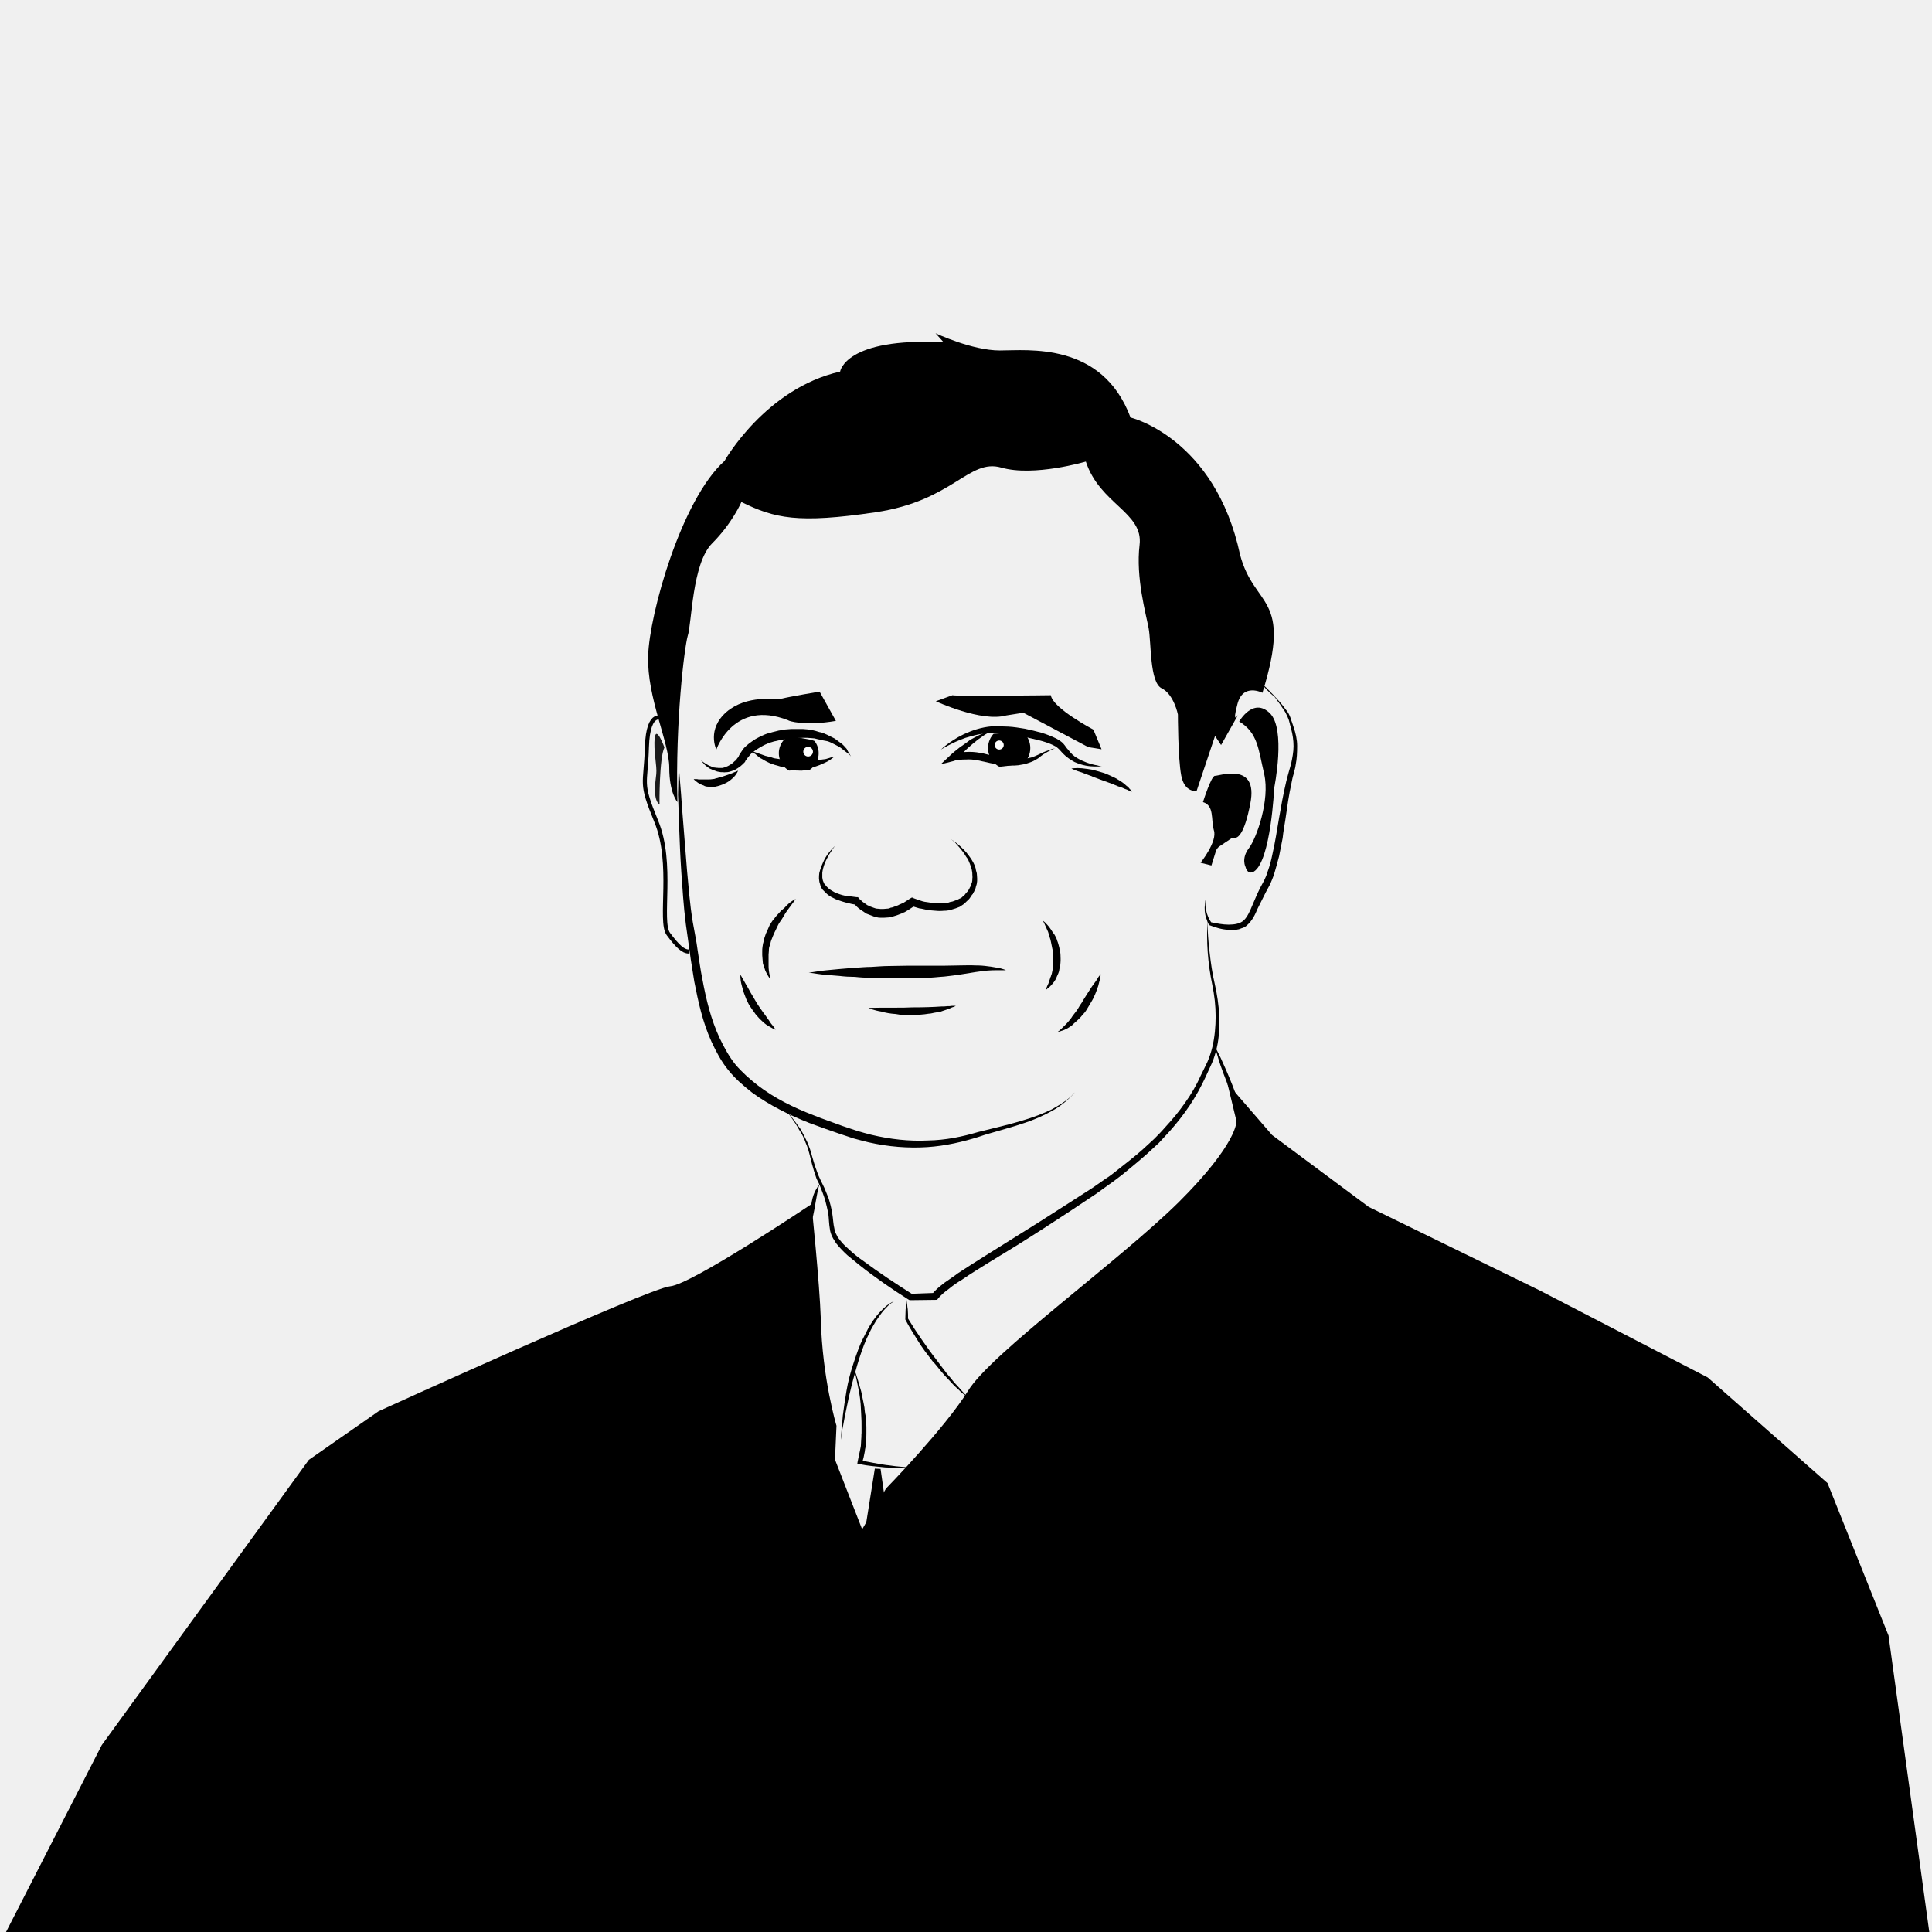
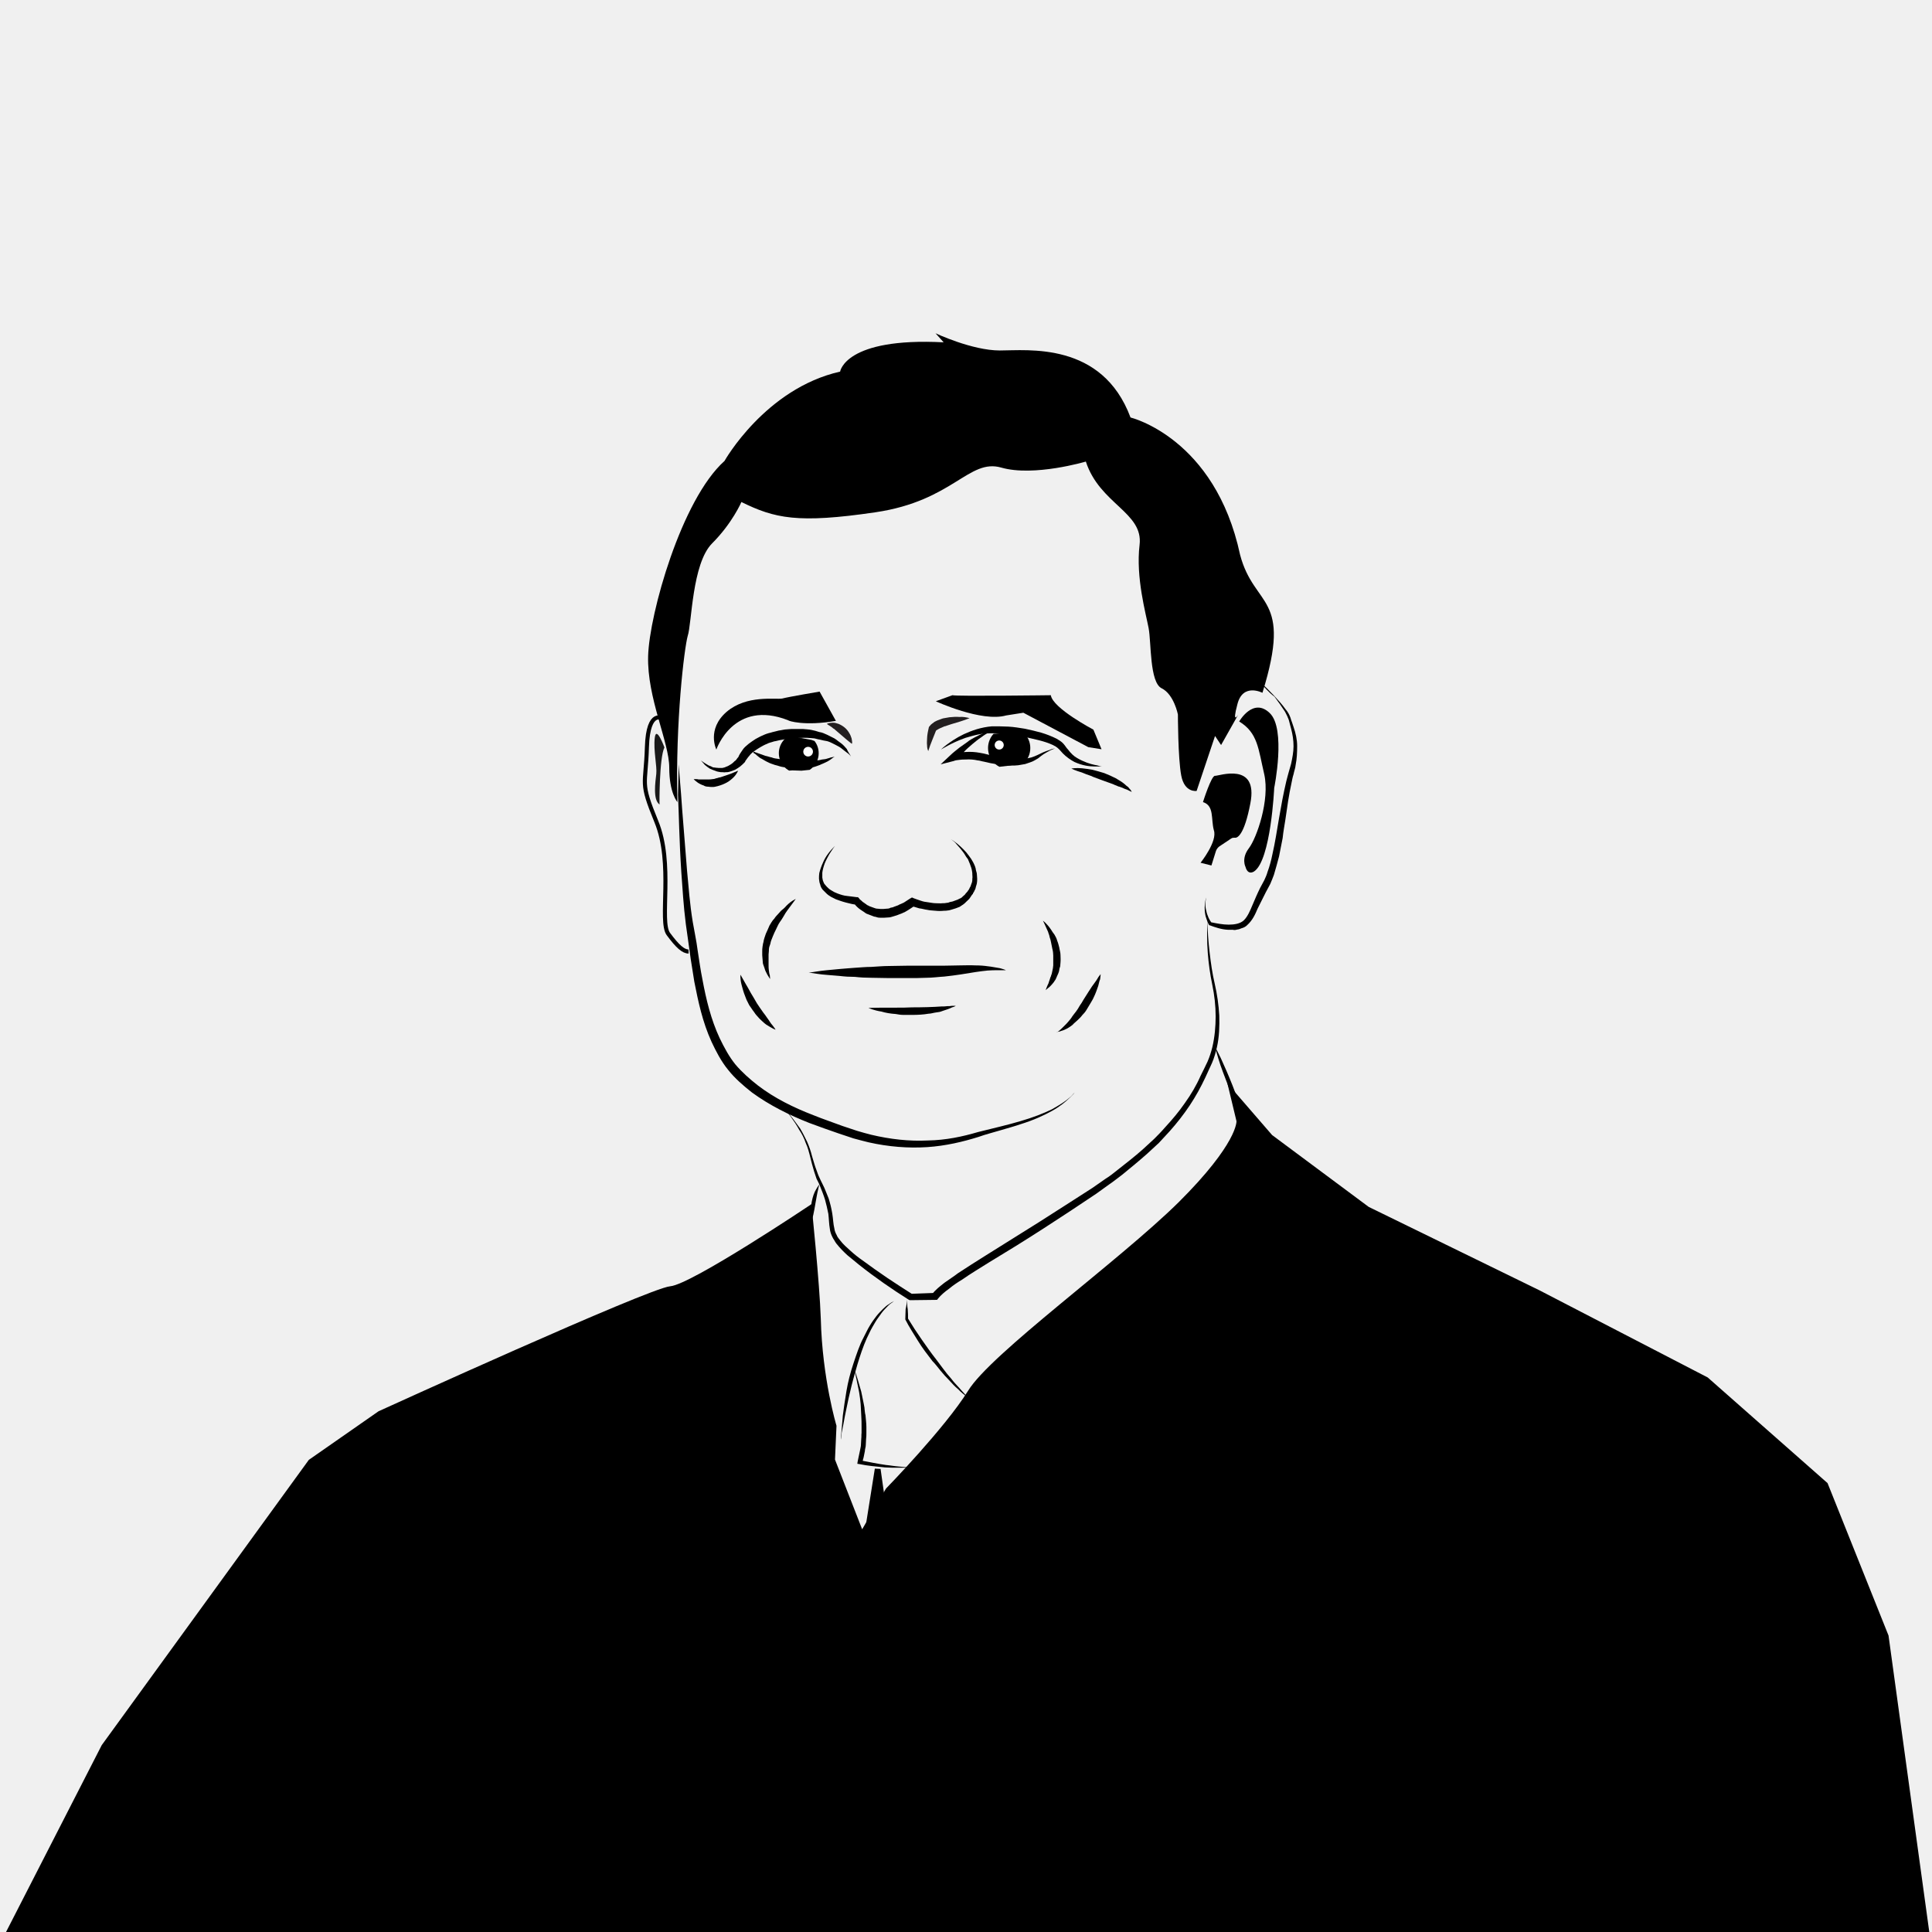
<svg xmlns="http://www.w3.org/2000/svg" xmlns:xlink="http://www.w3.org/1999/xlink" version="1.1" id="Layer_1" x="0px" y="0px" viewBox="0 0 640 640" style="enable-background:new 0 0 640 640;" xml:space="preserve">
  <style type="text/css">
	.st0{fill:none;stroke:#000000;stroke-width:1.345;stroke-miterlimit:10;}
	.st1{clip-path:url(#SVGID_2_);}
	.st2{fill:#FFFFFF;}
	.st3{clip-path:url(#SVGID_4_);}
	.st4{opacity:0.89;enable-background:new    ;}
+ 	.st5{fill:#231F20;}
</style>
  <path d="M224.4,265.7c0,0-2.7-3-2.7-11.4c0-8.5-7.4-23.1-7-37c0.4-13.9,11-51.8,25.3-64.6c0,0,13.5-24,38.3-29.6  c0,0,1.6-11.4,34.3-9.7l-2.7-3c0,0,12.1,5.7,21.3,5.7s33.9-3,43.3,22.2c0,0,28,6.7,36.3,45.5c4.7,17.8,17.5,13.2,7.4,45.7  c0,0-6.5-3.4-8.3,3.8c-1.9,7.1,0.3,3.4,0.3,3.4l-5.7,10.1l-2-3l-6.1,18.2c0,0-4,0.7-5.1-5.1c-1.1-5.8-1.1-20.2-1.1-20.2  s-1.3-6.7-5.4-8.7c-4-2-3.4-15.1-4.3-19.9s-4.3-16.8-3-27.6c1.3-10.8-13.2-13.5-17.8-27.6c0,0-17.2,5.1-28,2  c-10.8-3.1-15.9,11-41.7,14.8s-33.4,2-44.4-3.4c0,0-3,7-9.7,13.7s-6.7,26.6-8.1,30.7C226.7,214.7,223.7,238.8,224.4,265.7z" />
  <path d="M310,232.3c0,0,15.1,7,23.3,4.7l5.7-0.9l21.5,11.4l4.4,0.7l-2.7-6.5c0,0-13.5-7.1-14.1-11.4c0,0-31.2,0.4-32.6,0L310,232.3z  " />
  <path d="M276.9,238.8l-5.4-9.7c0,0-10.1,1.7-12.4,2.3c-2.3,0.4-11.7-1.3-18.4,4.4c-6.7,5.8-3.4,12.5-3.4,12.5s5.7-16.8,23.8-9.7  C261.1,238.8,266.5,240.6,276.9,238.8z" />
  <g>
    <path d="M311.7,248.3c0,0,0.7-0.7,1.9-1.6c1.2-0.9,3.2-2.3,5.7-3.5c2.6-1.2,5.7-2.3,9.3-2.6c1.6,0,3.6,0,5.4,0.1   c1.9,0.1,3.6,0.4,5.5,0.7c1.9,0.4,3.6,0.8,5.4,1.3c1.7,0.5,3.5,1.2,5.1,2c0.8,0.5,1.6,0.9,2.3,1.7c0.7,0.8,0.9,1.3,1.5,1.9   c0.9,1.2,1.9,2.2,3,2.8c2.2,1.3,4.4,2,5.9,2.3c0.8,0.1,1.3,0.3,1.7,0.4c0.4,0.1,0.7,0.1,0.7,0.1s-0.3,0-0.7,0c-0.4,0-1.1,0-1.9,0   c-1.6,0-4-0.3-6.6-1.5c-1.3-0.7-2.6-1.6-3.8-2.8c-0.5-0.5-1.1-1.3-1.6-1.7c-0.4-0.4-1.1-0.8-1.7-1.1c-1.5-0.7-3.1-1.2-4.7-1.6   c-1.6-0.4-3.4-0.8-5.1-1.2c-1.7-0.3-3.5-0.5-5.2-0.8c-1.7-0.1-3.4-0.3-5.1-0.3c-1.6,0-3.1,0.1-4.6,0.4c-1.5,0.3-2.8,0.7-4.2,1.1   c-2.6,0.9-4.6,1.9-5.9,2.6C312.5,247.8,311.7,248.3,311.7,248.3z" />
  </g>
  <g>
    <path d="M349.5,247.9c-0.7,0.3-1.3,0.5-2,0.9c-0.7,0.4-1.3,0.7-1.9,1.1s-1.2,0.9-1.7,1.3c-0.7,0.4-1.3,0.8-2,1.1   c-0.7,0.3-1.5,0.5-2.3,0.8c-0.8,0.1-1.5,0.3-2.3,0.4c-0.8,0.1-1.5,0.1-2.3,0.1c-0.8,0-1.5,0-2.3-0.1c-0.8-0.1-1.5-0.1-2.3-0.3   l-2.3-0.4l-2.2-0.5c-0.7-0.1-1.5-0.4-2-0.4c-1.3-0.3-2.7-0.4-4-0.3c-0.7,0-1.3,0-2,0.1c-0.7,0.1-1.3,0.1-2,0.4l-4.3,1.1l3.2-3   c0.9-0.9,2-1.7,3.1-2.6c1.1-0.8,2.2-1.5,3.2-2.3c1.1-0.7,2.3-1.3,3.5-1.9c0.3-0.1,0.7-0.3,0.9-0.4c0.3-0.1,0.7-0.3,0.9-0.3   c0.7-0.3,1.2-0.3,1.9-0.4c-1.2,0.5-2.3,1.2-3.2,1.9c-1.1,0.7-2,1.5-3,2.3c-0.9,0.8-1.9,1.6-2.8,2.6c-0.9,0.8-1.7,1.7-2.7,2.7   l-1.2-1.9c0.8-0.3,1.6-0.4,2.3-0.5c0.8-0.1,1.5-0.3,2.3-0.3c1.6-0.1,3.1,0,4.7,0.3c0.8,0.1,1.5,0.3,2.3,0.5l2.2,0.5   c1.3,0.3,2.8,0.5,4.2,0.8c2.8,0.4,5.7,0.4,8.3-0.3c1.3-0.4,2.6-1.1,3.9-1.7c0.7-0.3,1.3-0.5,2.2-0.8   C348.1,248.2,348.9,248,349.5,247.9z" />
  </g>
  <g>
    <path d="M281.9,250.6c-0.5-0.7-1.2-1.2-1.9-1.7c-0.7-0.5-1.3-1.1-2-1.5c-0.7-0.4-1.5-0.8-2.3-1.2c-0.8-0.4-1.5-0.7-2.3-0.8   c-0.8-0.1-1.6-0.4-2.4-0.5l-1.2-0.3l-1.2-0.1c-0.8-0.1-1.6-0.1-2.4-0.1c-0.8,0-1.6,0.1-2.4,0.1H263l-0.5,0.1l-1.3,0.1   c-0.9,0.1-1.6,0.3-2.4,0.4c-0.8,0.1-1.6,0.4-2.4,0.5c-0.8,0.3-1.6,0.4-2.3,0.8c-0.8,0.3-1.5,0.7-2.2,1.1c-0.7,0.4-1.3,0.8-2,1.3   c-0.7,0.5-1.2,0.9-1.7,1.6c-0.5,0.5-0.9,1.2-1.3,1.7l-0.1,0.3l0,0c-0.3,0.3-0.5,0.5-0.8,0.8s-0.5,0.4-0.8,0.7   c-0.5,0.4-1.2,0.8-1.7,1.1c-0.7,0.3-1.3,0.5-2,0.7c-0.4,0.1-0.7,0.1-1.1,0.1c-0.4,0.1-0.7,0-1.1,0s-0.7,0-1.1-0.1   c-0.4-0.1-0.7-0.1-1.1-0.3L236,255l-0.9-0.4c-0.5-0.3-1.1-0.8-1.6-1.2c-0.4-0.5-0.8-0.9-1.3-1.5c0.5,0.4,1.1,0.8,1.6,1.1   c0.5,0.3,1.1,0.7,1.6,0.8l0.8,0.4l0.9,0.1c0.3,0.1,0.5,0,0.9,0.1c0.3,0,0.5,0,0.9,0c0.3,0,0.5,0,0.8-0.1c0.3-0.1,0.5-0.1,0.8-0.3   c0.5-0.1,1.1-0.5,1.6-0.8c0.5-0.3,0.9-0.7,1.3-1.1c0.3-0.1,0.4-0.4,0.7-0.7c0.1-0.3,0.4-0.4,0.5-0.7l-0.1,0.3   c0.4-1.1,0.9-1.7,1.5-2.6c0.5-0.8,1.2-1.3,2-2c0.4-0.3,0.7-0.5,1.1-0.8l1.2-0.8c0.8-0.4,1.6-0.9,2.4-1.2c0.8-0.4,1.7-0.7,2.6-0.9   c0.9-0.3,1.7-0.4,2.7-0.7c0.9-0.1,1.9-0.4,2.7-0.4l1.3-0.1h0.7h0.7c0.9,0,1.7,0,2.7,0c0.9,0.1,1.7,0.1,2.7,0.3l1.3,0.3l1.3,0.4   c0.9,0.1,1.7,0.5,2.6,0.9c0.8,0.4,1.6,0.8,2.4,1.2c0.4,0.3,0.8,0.5,1.1,0.8c0.4,0.3,0.7,0.5,1.1,0.8c0.7,0.5,1.3,1.2,1.9,1.9   C280.9,249.1,281.5,249.8,281.9,250.6z" />
  </g>
  <g>
    <path d="M249.3,248.9c0,0,0.4,0.1,1.2,0.4c0.8,0.3,1.9,0.7,3.1,1.1c0.7,0.1,1.3,0.4,2,0.5c0.7,0.3,1.5,0.4,2.3,0.5   c0.8,0.1,1.6,0.3,2.4,0.4c0.8,0.1,1.7,0.3,2.6,0.3l1.3,0.1c0.4,0,0.8,0,1.2,0c0.8,0,1.6,0,2.4,0s1.6-0.1,2.3-0.3   c0.8,0,1.5-0.1,2.2-0.3c0.7-0.1,1.2-0.1,1.7-0.3c0.5-0.1,0.9-0.3,1.3-0.4c0.8-0.1,1.2-0.3,1.2-0.3s-0.4,0.3-1.1,0.8   c-0.3,0.3-0.8,0.5-1.2,0.8c-0.5,0.3-1.1,0.5-1.7,0.8c-0.3,0.1-0.7,0.3-0.9,0.4c-0.4,0.1-0.7,0.3-1.1,0.4c-0.8,0.3-1.6,0.5-2.6,0.5   c-0.9,0.1-1.7,0.3-2.7,0.3c-0.4,0-0.9,0-1.5,0l-1.5-0.1c-0.9,0-1.9-0.3-2.8-0.4c-0.9-0.1-1.7-0.5-2.7-0.7c-0.8-0.3-1.6-0.5-2.3-0.9   c-0.7-0.3-1.3-0.7-2-1.1c-0.7-0.3-1.1-0.7-1.6-1.1c-0.4-0.4-0.8-0.7-1.2-0.9C249.7,249.1,249.3,248.9,249.3,248.9z" />
  </g>
  <g>
    <path d="M354.9,254.6c0,0,1.5-0.3,3.5-0.1c1.1,0.1,2.3,0.3,3.5,0.5c1.2,0.3,2.6,0.7,3.9,1.1c1.3,0.5,2.6,1.1,3.8,1.7   c1.2,0.7,2.2,1.3,3,2c0.4,0.4,0.8,0.7,1.1,0.9c0.3,0.3,0.5,0.7,0.7,0.8c0.4,0.5,0.5,0.8,0.5,0.8s-0.4-0.1-0.9-0.4   c-0.3-0.1-0.5-0.3-0.9-0.4c-0.4-0.1-0.8-0.3-1.2-0.5c-0.4-0.1-0.9-0.4-1.5-0.5c-0.5-0.3-1.1-0.4-1.6-0.7c-1.2-0.4-2.4-0.9-3.6-1.3   c-0.7-0.3-1.2-0.4-1.9-0.7c-0.7-0.3-1.2-0.4-1.7-0.7c-1.2-0.4-2.3-0.8-3.2-1.2C356.3,255.3,354.9,254.6,354.9,254.6z" />
  </g>
  <g>
    <path d="M244.5,255.3c0,0-0.4,1.1-1.5,2.2c-0.5,0.5-1.3,1.2-2.2,1.7c-0.9,0.5-1.9,0.9-3,1.2c-0.5,0.1-1.1,0.3-1.6,0.3   c-0.5,0-1.1,0-1.6-0.1c-0.5,0-1.1-0.1-1.5-0.4c-0.4-0.1-0.8-0.3-1.2-0.5c-0.8-0.4-1.2-0.8-1.6-1.1c-0.4-0.3-0.5-0.5-0.5-0.5   s0.3,0,0.8,0c0.3,0,0.5,0,0.8,0.1c0.3,0,0.7,0,0.9,0c0.4,0,0.8,0,1.2,0s0.8,0,1.2,0s0.8,0,1.3-0.1c0.4,0,0.8-0.1,1.3-0.3   c0.4,0,0.8-0.3,1.3-0.3c0.4-0.1,0.8-0.3,1.2-0.4c0.8-0.3,1.6-0.5,2.3-0.8C243.5,255.7,244.5,255.3,244.5,255.3z" />
  </g>
  <g>
    <path d="M276.6,280.2c-0.7,0.9-1.3,1.9-1.9,2.8c-0.5,0.9-1.1,2-1.5,3c-0.4,1.1-0.7,2.2-0.8,3.1c0,0.5,0,1.1,0,1.6   c0.1,0.5,0.1,0.9,0.4,1.5c0.1,0.4,0.4,0.8,0.8,1.2c0.3,0.4,0.7,0.7,1.1,1.1c0.4,0.3,0.8,0.5,1.3,0.8c0.4,0.3,0.9,0.4,1.5,0.7   c1.1,0.4,2,0.7,3.1,0.8c1.1,0.1,2.2,0.3,3.2,0.4h0.4l0.4,0.4c0.1,0.3,0.5,0.5,0.8,0.8c0.3,0.3,0.5,0.5,0.9,0.7   c0.3,0.3,0.7,0.4,0.9,0.7c0.4,0.1,0.7,0.4,1.1,0.5c0.4,0.1,0.7,0.3,1.1,0.4c0.4,0.1,0.7,0.3,1.1,0.3c0.4,0,0.8,0.1,1.1,0.1   c0.4,0,0.8,0,1.1,0l1.2-0.1c0.4,0,0.8-0.1,1.1-0.3c0.4-0.1,0.8-0.1,1.1-0.3l1.1-0.4c0.4-0.1,0.7-0.4,1.1-0.5l1.1-0.5l2-1.3l0.7-0.4   l0.7,0.3c0.7,0.3,1.5,0.5,2.3,0.8c0.8,0.3,1.6,0.4,2.4,0.5c0.8,0.1,1.6,0.3,2.4,0.3c0.8,0,1.6,0.1,2.4,0c0.4,0,0.8,0,1.2-0.1   c0.4,0,0.8-0.1,1.2-0.3c0.4-0.1,0.8-0.1,1.2-0.3l1.1-0.4c0.4-0.1,0.7-0.4,1.1-0.5l0.5-0.3l0.4-0.4c0.3-0.3,0.7-0.5,0.8-0.8l0.8-0.9   l0.1-0.3l0,0l0,0c0,0-0.1,0.1,0,0.1l0,0l0,0l0.1-0.1l0.3-0.5c0.1-0.4,0.5-0.8,0.5-1.1c0.1-0.4,0.3-0.7,0.4-1.1   c0.1-0.4,0.1-0.8,0.1-1.2c0.1-0.4,0-0.8,0-1.2c0-0.4,0-0.8-0.1-1.2c-0.1-0.8-0.4-1.6-0.7-2.4l-0.5-1.2c-0.1-0.4-0.4-0.7-0.7-1.1   c-0.4-0.7-0.9-1.5-1.5-2.2c-0.5-0.7-1.1-1.3-1.7-2c-0.5-0.7-1.2-1.2-1.9-1.7c1.5,0.9,2.8,2,4.2,3.4c0.7,0.7,1.2,1.3,1.7,2   c0.3,0.4,0.5,0.7,0.8,1.1l0.7,1.2c0.4,0.8,0.8,1.6,0.9,2.6c0.1,0.4,0.3,0.9,0.3,1.3c0,0.5,0.1,0.9,0.1,1.5s0,0.9-0.1,1.5   s-0.3,0.9-0.4,1.5s-0.4,0.8-0.5,1.2l-0.3,0.5l-0.1,0.1l0,0v0.1l0,0v0.1l-0.3,0.3l-0.8,1.2c-0.3,0.4-0.7,0.7-1.1,1.1l-0.5,0.5   l-0.5,0.4c-0.4,0.3-0.8,0.5-1.2,0.8l-1.3,0.5c-0.4,0.1-0.9,0.3-1.3,0.4c-0.4,0.1-0.9,0.3-1.3,0.3c-0.4,0.1-0.9,0.1-1.3,0.1   c-0.9,0.1-1.9,0.1-2.8,0c-0.9-0.1-1.9-0.1-2.7-0.3c-0.9-0.1-1.7-0.4-2.7-0.5c-0.9-0.3-1.7-0.5-2.7-0.8l1.3-0.1l-2.3,1.5l-1.2,0.7   c-0.4,0.1-0.8,0.4-1.2,0.5l-1.3,0.5c-0.4,0.1-0.9,0.3-1.3,0.4c-0.4,0.1-0.9,0.3-1.3,0.3l-1.5,0.1c-0.5,0-0.9,0-1.5,0   s-0.9-0.1-1.5-0.3c-0.5,0-0.9-0.3-1.3-0.4c-0.4-0.1-0.9-0.4-1.3-0.5c-0.4-0.1-0.8-0.4-1.2-0.7c-0.4-0.3-0.8-0.5-1.2-0.8   c-0.4-0.3-0.7-0.5-1.1-0.9c-0.4-0.4-0.7-0.7-0.9-1.1l0.8,0.4c-1.2-0.1-2.3-0.4-3.5-0.7s-2.3-0.7-3.4-1.1c-0.5-0.3-1.1-0.5-1.6-0.8   c-0.5-0.3-1.1-0.7-1.5-1.1c-0.4-0.4-0.9-0.9-1.3-1.3c-0.4-0.5-0.7-1.1-0.8-1.7c-0.3-0.7-0.3-1.2-0.4-1.9c0-0.7,0-1.2,0.1-1.9   c0.3-1.2,0.7-2.3,1.2-3.4C273.5,283.6,275,281.8,276.6,280.2z" />
  </g>
  <g>
    <path d="M267.9,322.2c0,0,1.1-0.1,2.8-0.4c1.7-0.3,4.3-0.5,7.4-0.8c1.5-0.1,3.2-0.3,5-0.4c1.7-0.1,3.6-0.3,5.5-0.3   c1.9-0.1,3.9-0.3,5.9-0.3c2,0,4-0.1,6.1-0.1c2,0,4,0,6.1,0c2,0,3.9,0,5.8,0s3.8-0.1,5.5-0.1s3.4-0.1,5,0c1.6,0,3,0.1,4.3,0.3   c1.2,0.1,2.4,0.4,3.2,0.5c0.9,0.1,1.6,0.4,2,0.5c0.4,0.1,0.7,0.3,0.7,0.3s-1.1,0-2.8,0c-0.9,0-2,0-3.2,0.1c-1.2,0.1-2.6,0.3-4,0.5   c-3,0.5-6.6,1.1-10.4,1.5c-1.9,0.1-3.9,0.4-5.9,0.4c-2,0.1-4,0.1-6.2,0.1c-2,0-4,0-6.1,0c-2,0-4-0.1-5.9-0.1s-3.8-0.1-5.5-0.3   c-1.7,0-3.4-0.1-5-0.3c-3.1-0.3-5.7-0.4-7.4-0.7C268.9,322.3,267.9,322.2,267.9,322.2z" />
  </g>
  <g>
    <path d="M287.7,333.9c0,0,1.9-0.1,4.6-0.1c1.3,0,3,0,4.6,0c1.6,0,3.5,0,5.2-0.1c3.6,0,7.1-0.1,9.8-0.3c0.7,0,1.3,0,1.9-0.1   c0.5,0,1.1,0,1.5-0.1c0.8,0,1.3,0,1.3,0s-0.4,0.3-1.2,0.5c-0.8,0.4-1.9,0.8-3.2,1.2c-0.7,0.3-1.3,0.4-2.2,0.5   c-0.8,0.1-1.6,0.4-2.4,0.4c-1.7,0.3-3.6,0.4-5.4,0.4c-0.9,0-1.9,0-2.8,0s-1.7-0.1-2.7-0.3c-1.7-0.1-3.4-0.4-4.7-0.8   C289.4,334.7,287.7,333.9,287.7,333.9z" />
  </g>
  <g>
    <path d="M345.5,305c0,0,1.3,0.9,2.7,3c0.3,0.5,0.7,1.1,1.1,1.6c0.4,0.7,0.7,1.2,0.9,2c0.3,0.7,0.5,1.5,0.7,2.3   c0.1,0.8,0.4,1.6,0.4,2.4s0.1,1.6,0,2.6c0,0.4-0.1,0.8-0.1,1.2c-0.1,0.4-0.3,0.8-0.3,1.2c-0.1,0.8-0.5,1.5-0.8,2.2   c-0.1,0.3-0.3,0.7-0.4,0.9c-0.1,0.3-0.4,0.5-0.5,0.8c-0.4,0.5-0.7,0.9-1.1,1.3c-0.4,0.4-0.7,0.7-0.9,0.8c-0.5,0.4-0.8,0.7-0.8,0.7   s0.1-0.4,0.4-1.1c0.1-0.3,0.3-0.7,0.5-1.1c0.1-0.4,0.3-0.9,0.5-1.5c0.1-0.3,0.1-0.5,0.3-0.8c0.1-0.3,0.1-0.5,0.3-0.9   c0.1-0.7,0.3-1.2,0.4-1.9c0-0.3,0.1-0.7,0.1-0.9c0-0.4,0-0.7,0-1.1c0-0.7,0-1.3,0-2.2c0-0.7-0.1-1.5-0.3-2.2   c-0.1-0.7-0.3-1.3-0.4-2s-0.3-1.3-0.5-1.9c-0.1-0.7-0.4-1.2-0.5-1.7C346.2,306.4,345.5,305,345.5,305z" />
  </g>
  <g>
    <path d="M263.6,297.8c0,0-0.3,0.4-0.8,1.1c-0.5,0.7-1.2,1.6-2,2.7c-0.4,0.5-0.8,1.2-1.2,1.9s-0.8,1.3-1.3,2   c-0.5,0.7-0.8,1.5-1.2,2.3c-0.4,0.8-0.8,1.6-1.1,2.4c-0.3,0.8-0.7,1.6-0.8,2.4c-0.1,0.4-0.3,0.8-0.4,1.2c-0.1,0.4-0.1,0.8-0.1,1.2   c0,0.4-0.1,0.8-0.1,1.2c0,0.4,0,0.8,0,1.2c0,0.4,0,0.8,0,1.1c0,0.4,0,0.7,0,1.1c0,0.7,0,1.3,0.1,1.9c0.1,0.5,0.1,1.1,0.3,1.5   c0.1,0.8,0.1,1.3,0.1,1.3s-0.3-0.4-0.7-1.1c-0.3-0.4-0.4-0.8-0.7-1.3s-0.4-1.2-0.7-1.9c-0.1-0.4-0.3-0.7-0.3-1.1s-0.1-0.8-0.1-1.2   c0-0.4-0.1-0.8-0.1-1.3c0-0.4,0-0.9,0-1.3c0-0.4,0-0.9,0.1-1.5c0.1-0.5,0.1-0.9,0.3-1.5c0.1-0.9,0.5-1.9,0.8-2.8   c0.4-0.9,0.8-1.7,1.2-2.7c0.5-0.8,0.9-1.6,1.6-2.3c0.5-0.8,1.1-1.3,1.7-2c0.5-0.7,1.2-1.1,1.7-1.6   C261.8,298.5,263.6,297.8,263.6,297.8z" />
  </g>
  <g>
    <path d="M349.9,342c0,0,0.4-0.1,0.9-0.5c0.5-0.4,1.2-1.1,2-1.9c0.4-0.4,0.8-0.8,1.2-1.3c0.4-0.5,0.8-0.9,1.2-1.6   c0.4-0.5,0.8-1.1,1.3-1.7c0.4-0.5,0.8-1.2,1.2-1.9c0.4-0.5,0.8-1.2,1.2-1.9c0.4-0.7,0.8-1.2,1.2-1.9c0.4-0.7,0.8-1.2,1.1-1.7   c0.3-0.5,0.7-1.1,1.1-1.6c0.7-0.9,1.2-1.7,1.6-2.4c0.4-0.5,0.7-0.9,0.7-0.9s0,0.4-0.1,1.1c0,0.4-0.1,0.8-0.3,1.2   c-0.1,0.5-0.3,1.1-0.4,1.6c-0.4,1.1-0.8,2.4-1.5,3.8c-0.3,0.7-0.7,1.3-1.1,2c-0.4,0.7-0.8,1.3-1.2,2c-0.4,0.7-0.9,1.3-1.5,1.9   c-0.5,0.7-1.1,1.2-1.6,1.7c-0.5,0.5-1.1,0.9-1.6,1.5c-0.5,0.4-1.1,0.8-1.6,1.1c-0.5,0.3-1.1,0.5-1.5,0.7c-0.4,0.1-0.9,0.3-1.2,0.4   c-0.4,0.1-0.7,0.1-0.8,0.1C350.1,342,349.9,342,349.9,342z" />
  </g>
  <g>
    <path d="M245.3,322.9c0,0,0.7,1.2,1.7,3c0.5,0.8,1.1,1.9,1.7,3c0.7,1.1,1.3,2.2,2,3.4c0.7,1.1,1.5,2.2,2.2,3.2   c0.4,0.5,0.7,0.9,1.1,1.5c0.3,0.5,0.7,0.9,0.9,1.3c0.3,0.4,0.5,0.8,0.8,1.1c0.3,0.3,0.5,0.7,0.7,0.9c0.4,0.5,0.5,0.8,0.5,0.8   s-0.3-0.1-0.9-0.4c-0.5-0.3-1.3-0.7-2.2-1.3c-0.4-0.3-0.9-0.7-1.3-1.1c-0.4-0.4-0.9-0.8-1.3-1.3c-0.4-0.5-0.9-0.9-1.3-1.6   c-0.4-0.5-0.8-1.1-1.2-1.7c-0.4-0.5-0.8-1.2-1.1-1.9c-0.4-0.7-0.5-1.2-0.8-1.9c-0.5-1.2-0.8-2.4-1.1-3.5   C245.1,324.2,245.3,322.9,245.3,322.9z" />
  </g>
  <g>
    <path d="M224.8,253.2c0,0,0.3,3.5,0.8,9.7c0.4,6.2,1.2,15.1,2,25.6c0.5,5.2,0.9,11,1.9,17c0.5,3,1.2,6.1,1.6,9.3   c0.5,3.1,0.9,6.3,1.6,9.7c1.2,6.5,2.8,13.2,5.7,19.4c1.5,3.1,3.1,6.1,5.2,8.7c2.2,2.6,4.7,4.8,7.5,7c5.5,4.2,11.8,7.3,18.3,9.8   c3.2,1.3,6.5,2.4,9.7,3.6c1.6,0.5,3.2,1.1,4.8,1.6s3.2,0.9,4.7,1.3c6.3,1.5,12.6,2.2,18.7,1.9c6.1-0.1,11.6-1.3,16.7-2.8   c5.2-1.3,10-2.4,14-3.6c4.2-1.2,7.7-2.6,10.4-3.9c2.7-1.5,4.7-2.8,5.9-3.9c0.7-0.5,1.1-1.1,1.3-1.3c0.3-0.3,0.4-0.4,0.4-0.4   s-0.1,0.1-0.4,0.5c-0.3,0.3-0.7,0.8-1.3,1.3c-1.2,1.2-3.1,2.8-5.8,4.3c-2.7,1.5-6.2,3.1-10.4,4.4c-2,0.7-4.3,1.3-6.6,2   s-4.8,1.3-7.3,2.2c-5.1,1.6-10.9,3-17.1,3.4c-6.2,0.4-12.8-0.1-19.4-1.6c-1.6-0.4-3.2-0.8-5-1.3c-1.6-0.5-3.2-1.1-4.8-1.6   c-3.2-1.1-6.6-2.3-9.8-3.5c-6.6-2.6-13.1-5.8-19-10.1c-2.8-2.2-5.7-4.7-7.9-7.5c-2.3-2.8-4-6.1-5.5-9.3c-3-6.6-4.4-13.3-5.7-19.9   c-0.5-3.4-1.1-6.6-1.5-9.7c-0.4-3.2-0.9-6.2-1.3-9.3c-0.8-6.2-1.1-11.8-1.5-17.2c-0.7-10.6-0.8-19.5-1.1-25.7   C224.8,256.7,224.8,253.2,224.8,253.2z" />
  </g>
  <path class="st0" d="M219.7,238.1c0,0-5-3.6-5.4,9.4c-0.4,13.1-2.4,11.2,3.1,24.6c5.8,14,0.9,33.1,4,37.3c3.1,4.2,5,5.8,6.7,5.8" />
  <g>
    <path d="M417.5,226c1.5,1.3,3,2.8,4.4,4.3s2.8,3,4,4.7c0.7,0.8,1.2,1.7,1.6,2.8c0.1,0.5,0.3,0.9,0.5,1.5l0.5,1.5   c0.7,2,1.2,4.2,1.2,6.3c0,2.2-0.1,4.3-0.5,6.3c-0.1,1.1-0.5,2-0.7,3.1c-0.3,0.9-0.5,2-0.7,3c-0.4,1.9-0.8,3.9-1.1,5.9l-0.9,6.1   c-0.3,2-0.7,4-0.9,6.1c-0.4,2-0.8,4-1.2,6.1c-0.5,2-1.1,4-1.7,6.1c-0.3,0.9-0.8,2-1.2,3l-0.8,1.5l-0.7,1.3   c-0.9,1.7-1.7,3.5-2.7,5.4c-0.8,1.9-1.7,3.9-3.5,5.5c-0.4,0.4-0.9,0.7-1.5,0.9c-0.5,0.1-1.1,0.5-1.6,0.5c-0.5,0.1-1.1,0.3-1.6,0.1   c-0.5,0-1.1,0-1.6,0c-2.2-0.1-4.2-0.8-6.1-1.5h-0.1l-0.1-0.1c-0.4-0.7-0.7-1.5-0.9-2.2c-0.3-0.8-0.4-1.5-0.5-2.3   c-0.1-1.6,0-3.2,0.5-4.6c-0.4,1.5-0.4,3.1,0,4.4c0.1,0.7,0.4,1.5,0.7,2.2c0.3,0.7,0.7,1.3,1.1,1.9l-0.3-0.3c2,0.4,4,0.8,5.9,0.8   c1.9,0,3.9-0.3,5.1-1.5c1.2-1.2,2-3.1,2.8-5c0.4-0.9,0.8-1.9,1.2-2.8c0.4-0.9,0.9-2,1.3-2.8l0.7-1.3l0.7-1.3   c0.4-0.9,0.8-1.7,1.1-2.8c0.7-1.9,1.2-3.8,1.6-5.8c0.9-3.9,1.5-7.9,2.2-12l1.1-6.1c0.4-2,0.8-4,1.3-6.1c0.3-1.1,0.5-2,0.8-3   c0.3-0.9,0.5-1.9,0.8-2.8c0.4-1.9,0.8-3.9,0.8-5.8c0-2-0.3-3.9-0.8-5.8l-0.4-1.5c-0.1-0.5-0.3-1.1-0.4-1.5   c-0.3-0.8-0.7-1.7-1.2-2.6c-1.1-1.7-2.3-3.4-3.5-5C420.1,229.2,418.8,227.6,417.5,226z" />
  </g>
  <path d="M398.5,265.7c0,0,2.8-8.9,4-8.7c1.2,0.1,14.4-4.8,11.7,9.1c-2,10.5-4.3,11.6-5.2,11.4c-0.4,0-0.8,0-1.2,0.3l-3.9,2.6  c-0.5,0.4-0.9,0.9-1.1,1.5l-1.5,4.8l-3.6-0.9c0,0,5.7-7.1,4.4-10.8C401.1,271.3,402.3,266.9,398.5,265.7z" />
  <path d="M410.5,239c0,0,4.6-8.1,10.1-2.8c5.5,5.2,1.5,24.8,1.5,24.8s-1.1,24.1-6.7,27.7c-2.2,1.3-2.8-1.5-2.8-1.5s-1.5-2.8,1.1-6.2  c2.6-3.4,7-16,5.1-24.5C416.8,248,416.7,242.8,410.5,239z" />
  <g>
    <path d="M400,305c0,3.5,0.3,7,0.7,10.5c0.4,3.5,0.9,7,1.7,10.4c0.8,3.5,1.3,7,1.5,10.5c0.1,3.5,0,7.1-0.8,10.6   c-0.4,1.7-0.9,3.5-1.6,5.1c-0.7,1.6-1.5,3.2-2.2,4.8c-1.5,3.2-3.2,6.3-5.2,9.3c-2,3-4.2,5.8-6.6,8.5c-1.2,1.3-2.4,2.6-3.6,3.9   c-1.3,1.2-2.6,2.4-3.9,3.6c-2.7,2.4-5.4,4.6-8.2,6.9c-1.5,1.1-2.8,2.2-4.3,3.2l-4.3,3.1c-5.8,3.9-11.7,7.8-17.6,11.6   c-3,1.9-5.9,3.8-9,5.7l-9,5.5c-3,1.9-5.9,3.6-8.9,5.7c-1.5,0.9-3,1.9-4.3,3c-1.3,0.9-2.8,2.2-3.6,3.2l-0.4,0.5h-0.5l-8.1,0.1h-0.4   l-0.3-0.1c-5.7-3.6-11.2-7.4-16.5-11.6c-1.3-1.1-2.7-2.2-3.9-3.2c-1.2-1.1-2.4-2.3-3.6-3.8c-0.3-0.4-0.5-0.7-0.7-1.1   c-0.3-0.4-0.5-0.8-0.7-1.2c-0.4-0.8-0.7-1.7-0.8-2.6c-0.3-1.7-0.3-3.4-0.5-5c-0.3-1.6-0.7-3.2-1.1-4.7c-0.5-1.6-1.1-3.1-1.7-4.6   c-0.3-0.8-0.7-1.5-1.1-2.3c-0.3-0.8-0.5-1.6-0.8-2.4c-0.5-1.6-0.9-3.2-1.3-4.8c-0.4-1.6-0.8-3.2-1.5-4.7c-0.5-1.5-1.3-3.1-2.2-4.4   c-0.8-1.5-1.7-2.8-2.7-4.2s-2-2.7-3.1-3.9c1.1,1.2,2.3,2.4,3.2,3.8c1.1,1.3,2,2.7,3,4c0.9,1.5,1.6,3,2.3,4.4   c0.7,1.6,1.2,3.1,1.6,4.7c0.5,1.6,0.9,3.2,1.5,4.7c0.3,0.8,0.5,1.5,0.9,2.3c0.3,0.7,0.7,1.5,1.1,2.3c0.8,1.5,1.3,3.1,2,4.7   c0.5,1.6,0.9,3.2,1.2,5s0.3,3.4,0.7,5c0.1,0.8,0.4,1.5,0.8,2.2c0.1,0.4,0.4,0.7,0.5,0.9c0.3,0.3,0.5,0.7,0.7,0.9   c0.9,1.2,2.2,2.3,3.4,3.4s2.6,2.2,3.9,3.1c2.7,2,5.4,3.9,8.2,5.8c2.8,1.9,5.5,3.6,8.3,5.4l-0.7-0.1l8.1-0.3l-0.9,0.5   c1.3-1.7,2.7-2.7,4.2-3.9c1.5-1.1,3-2,4.4-3.1c3-2,5.9-3.8,8.9-5.7l17.9-11.2c5.9-3.8,11.8-7.5,17.8-11.4l4.3-3   c1.5-0.9,2.8-2,4.2-3.1c2.8-2.2,5.5-4.3,8.1-6.6c1.3-1.2,2.6-2.4,3.8-3.5c1.2-1.2,2.4-2.4,3.6-3.8c2.4-2.6,4.6-5.2,6.6-8.1   c2-2.8,3.8-5.8,5.2-9c0.8-1.6,1.6-3.2,2.3-4.7c0.7-1.6,1.2-3.2,1.6-4.8c0.8-3.4,1.1-6.9,1.1-10.2c0-3.5-0.4-7-1.1-10.4   C400.1,319.1,399.6,312,400,305z" />
  </g>
  <g>
    <g>
      <defs>
        <polygon id="SVGID_1_" points="271.9,246.2 268.8,245.1 265.5,244.5 261.8,244.4 259.3,244.7 256.7,245.6 255.4,250.7 256.7,255      259.5,255.4 262.5,255.2 265.5,255.3 268.4,255 271.6,253.7 273.8,250.9    " />
      </defs>
      <clipPath id="SVGID_2_">
        <use xlink:href="#SVGID_1_" style="overflow:visible;" />
      </clipPath>
      <circle class="st1" cx="264.6" cy="249.5" r="6.6" />
    </g>
  </g>
  <circle class="st2" cx="267.7" cy="249" r="1.6" />
  <g>
    <g>
      <defs>
        <polygon id="SVGID_3_" points="325.9,250.1 325.7,243.9 328.8,243.1 333.4,242.8 337.8,243.3 342.7,244.3 344.4,250.3      341.5,251.7 337.8,252.9 334.6,253.6 330.3,254.1 329.1,254.2    " />
      </defs>
      <clipPath id="SVGID_4_">
        <use xlink:href="#SVGID_3_" style="overflow:visible;" />
      </clipPath>
      <circle class="st3" cx="334.3" cy="247.8" r="7" />
    </g>
  </g>
  <circle class="st2" cx="331" cy="246.8" r="1.5" />
  <g>
    <path d="M402.4,346.4c0,0,0.3,0.4,0.5,1.1c0.4,0.7,0.8,1.7,1.5,3c1.1,2.4,2.6,5.8,3.9,9.1c1.3,3.4,2.6,6.7,3.4,9.4   c0.4,1.3,0.7,2.4,0.9,3.1c0.3,0.8,0.3,1.2,0.3,1.2s-0.3-0.4-0.5-1.1c-0.4-0.7-0.8-1.7-1.5-3c-1.1-2.4-2.6-5.8-3.9-9.1   c-1.3-3.4-2.6-6.7-3.4-9.4c-0.4-1.3-0.7-2.4-0.9-3.1C402.6,346.8,402.4,346.4,402.4,346.4z" />
  </g>
  <g>
    <path d="M271.5,392.2c0,0-0.3,0.8-0.5,1.9c-0.1,0.5-0.3,1.2-0.4,1.9c-0.1,0.7-0.3,1.5-0.4,2.2c-0.1,0.8-0.3,1.5-0.4,2.3   c-0.1,0.7-0.3,1.3-0.4,2c-0.3,1.2-0.5,1.9-0.5,1.9s-0.1-0.8-0.3-2c-0.1-1.2,0-2.8,0.3-4.3c0.3-1.6,0.8-3.1,1.5-4.2   c0.3-0.5,0.5-0.9,0.8-1.2C271.4,392.2,271.5,392.2,271.5,392.2z" />
  </g>
  <g>
    <path d="M278.6,476.9c0,0,0-0.8,0.1-2.2c0.1-1.3,0.3-3.4,0.5-5.8c0.3-2.4,0.7-5.1,1.2-8.1c0.5-3,1.3-6.1,2.3-9.1s2-6.1,3.4-8.7   c0.7-1.3,1.3-2.7,2-3.8c0.7-1.2,1.5-2.3,2.2-3.2c0.7-0.9,1.5-1.7,2.2-2.4s1.3-1.2,2-1.6c0.5-0.4,1.1-0.7,1.3-0.8   c0.3-0.1,0.5-0.3,0.5-0.3s-0.1,0.1-0.4,0.3c-0.3,0.3-0.8,0.5-1.2,0.9c-0.5,0.4-1.1,1.1-1.7,1.7s-1.3,1.6-2,2.6   c-0.7,0.9-1.3,2-2,3.2c-0.7,1.2-1.2,2.4-1.9,3.8c-1.2,2.7-2.2,5.7-3.1,8.7c-0.4,1.5-0.9,3.1-1.3,4.6c-0.4,1.5-0.8,3-1.1,4.4   c-0.7,2.8-1.2,5.7-1.7,7.9c-0.4,2.3-0.8,4.3-1.1,5.7C278.8,476.1,278.6,476.9,278.6,476.9z" />
  </g>
  <g>
    <path d="M300.4,430.5c0.1,1.1,0.1,2.2,0.3,3.2c0.1,1.1,0.1,2.2,0.1,3.2v-0.1c0.7,1.2,1.5,2.3,2.2,3.5c0.8,1.1,1.5,2.3,2.3,3.4   c0.8,1.1,1.6,2.3,2.4,3.4c0.8,1.1,1.6,2.2,2.4,3.2l1.2,1.6c0.4,0.5,0.8,1.1,1.2,1.6c0.8,1.1,1.7,2.2,2.6,3.2c0.8,1.1,1.7,2,2.7,3.1   c0.9,1.1,1.9,2,2.7,3.1c-1.1-0.9-2.2-1.7-3.1-2.7c-1.1-0.9-2-1.9-3-3c-0.9-0.9-1.9-2-2.8-3.1c-0.9-1.1-1.7-2.2-2.7-3.2   c-1.7-2.2-3.4-4.4-4.8-6.7s-3-4.7-4.2-7.1V437v-0.1c0-1.1,0.1-2.2,0.1-3.2C300.3,432.5,300.4,431.4,300.4,430.5z" />
  </g>
  <g>
    <path d="M282.9,453.4c0.5,1.2,0.9,2.4,1.3,3.8c0.4,1.2,0.7,2.6,1.1,3.8c0.3,1.3,0.5,2.6,0.8,3.9c0.1,0.7,0.3,1.3,0.3,1.9   c0.1,0.7,0.1,1.3,0.3,2c0.1,1.3,0.3,2.7,0.3,3.9c0,0.7,0,1.3,0,2s0,1.3-0.1,2l-0.1,2c0,0.7-0.3,1.3-0.3,2c-0.1,0.7-0.3,1.3-0.4,2   l-0.5,1.9l-0.4-0.8c2.7,0.5,5.5,1.1,8.3,1.5c1.3,0.1,2.8,0.4,4.2,0.5c1.3,0.1,2.8,0.3,4.2,0.3c-0.7,0-1.3,0.1-2.2,0.1   c-0.7,0-1.5,0-2.2,0c-1.5,0-2.8,0-4.3-0.1c-2.8-0.3-5.7-0.5-8.5-1.1l-0.7-0.1l0.1-0.7l0.4-1.9c0.1-0.7,0.3-1.2,0.4-1.9   c0.1-0.7,0.3-1.2,0.3-1.9l0.1-1.9c0.1-0.7,0-1.3,0.1-1.9c0-0.7,0-1.3,0-1.9c0-1.3,0-2.6-0.1-3.9c0-0.7-0.1-1.3-0.1-1.9   c0-0.7-0.1-1.3-0.1-1.9c-0.1-1.3-0.3-2.6-0.5-3.9C284,458.5,283.6,455.9,282.9,453.4z" />
  </g>
  <polygon points="289.8,486.5 286.3,508.5 293.7,500.7 291.7,486.6 " />
  <path d="M268.8,398.9c0,0-39.7,26.6-46.8,27.2s-96.6,41.4-96.6,41.4l-23.1,16.1l-68.6,94.5L2,640h637.1l-13.5-98.2l-20.2-50.5  l-39.7-35l-55.8-28.9l-56.5-27.6l-32-23.8l-14.8-17.1l3,12.5c0,0,0.5,7.3-19.2,26.9c-19.9,19.6-62.2,50.1-69.7,62.4  c-7.7,12.4-27.2,32.4-27.2,32.4l-7.9,13.5l-9-23.1l0.5-11.2c0,0-4.7-15.5-5.2-35.4C271.5,424.8,268.8,398.9,268.8,398.9z" />
  <g>
    <path d="M487.7,648.7c0,0-0.1,0.7-0.3,1.6c-0.3,0.9-0.7,2.2-1.2,3.4s-1.1,2.3-1.7,3.2c-0.5,0.8-0.9,1.3-0.9,1.3s0.1-0.7,0.4-1.6   c0.3-0.9,0.8-2.1,1.3-3.3s1.1-2.3,1.6-3.2C487.3,649.3,487.7,648.7,487.7,648.7z" />
  </g>
  <path class="st4" d="M220.1,247.6c0,0-2.7-7.4-3.2-3.2c-0.5,4.2,0.8,9.4,0.5,12c-0.3,2.6-1.2,8.6,1.1,10.1  C218.4,266.5,218.4,251,220.1,247.6z" />
+   <g>
+     <path class="st5" d="M321.2,237.9c-0.5,0.2-1,0.4-1.6,0.6c-0.5,0.2-1,0.3-1.5,0.5c-1,0.3-2,0.6-3,0.9c-0.5,0.2-1,0.3-1.5,0.5   c-0.2,0.1-0.5,0.2-0.7,0.2c-0.2,0.1-0.5,0.2-0.7,0.3l-0.7,0.3l-0.6,0.3l-0.5,0.3c-0.2,0.1-0.3,0.2-0.4,0.3l0.2-0.4l-1.4,3.5   c-0.2,0.6-0.5,1.2-0.7,1.8l-0.3,0.9c-0.1,0.3-0.2,0.6-0.3,0.9c-0.3-0.6-0.4-1.3-0.4-2c-0.1-0.7,0-1.3,0-2c0-0.7,0.1-1.3,0.2-2   c0.1-0.7,0.3-1.3,0.4-1.9l0.1-0.2l0.2-0.2c0.2-0.3,0.5-0.6,0.8-0.8c0.3-0.2,0.5-0.4,0.8-0.6l0.8-0.4c0.3-0.1,0.6-0.2,0.8-0.3   c0.3-0.1,0.5-0.2,0.8-0.3c0.3-0.1,0.6-0.2,0.8-0.2c0.6-0.1,1.1-0.2,1.7-0.3c1.1-0.1,2.2-0.2,3.3-0.1   C319,237.4,320.1,237.6,321.2,237.9z" />
+   </g>
+   <g>
+     <path class="st5" d="M282.2,246.4c0,0-0.2-0.1-0.4-0.3c-0.3-0.2-0.6-0.5-1-0.8c-0.4-0.3-0.8-0.7-1.3-1.1c-0.2-0.2-0.5-0.4-0.7-0.6   c-0.2-0.2-0.5-0.4-0.7-0.6c-0.2-0.2-0.5-0.4-0.7-0.6c-0.2-0.2-0.5-0.4-0.7-0.6c-0.2-0.2-0.4-0.4-0.7-0.5c-0.2-0.2-0.4-0.4-0.6-0.5   c-0.2-0.1-0.4-0.3-0.6-0.4c-0.2-0.1-0.3-0.2-0.5-0.3c-0.3-0.2-0.4-0.3-0.4-0.3s0.2-0.1,0.5-0.2c0.3-0.1,0.8-0.2,1.4-0.2   c0.3,0,0.6,0,1,0.1c0.3,0.1,0.7,0.2,1,0.3c0.7,0.3,1.4,0.7,2,1.2c0.6,0.5,1.1,1.1,1.5,1.8c0.4,0.6,0.6,1.2,0.8,1.8   c0.1,0.6,0.2,1.1,0.2,1.4C282.2,246.2,282.2,246.4,282.2,246.4z" />
+   </g>
</svg>
